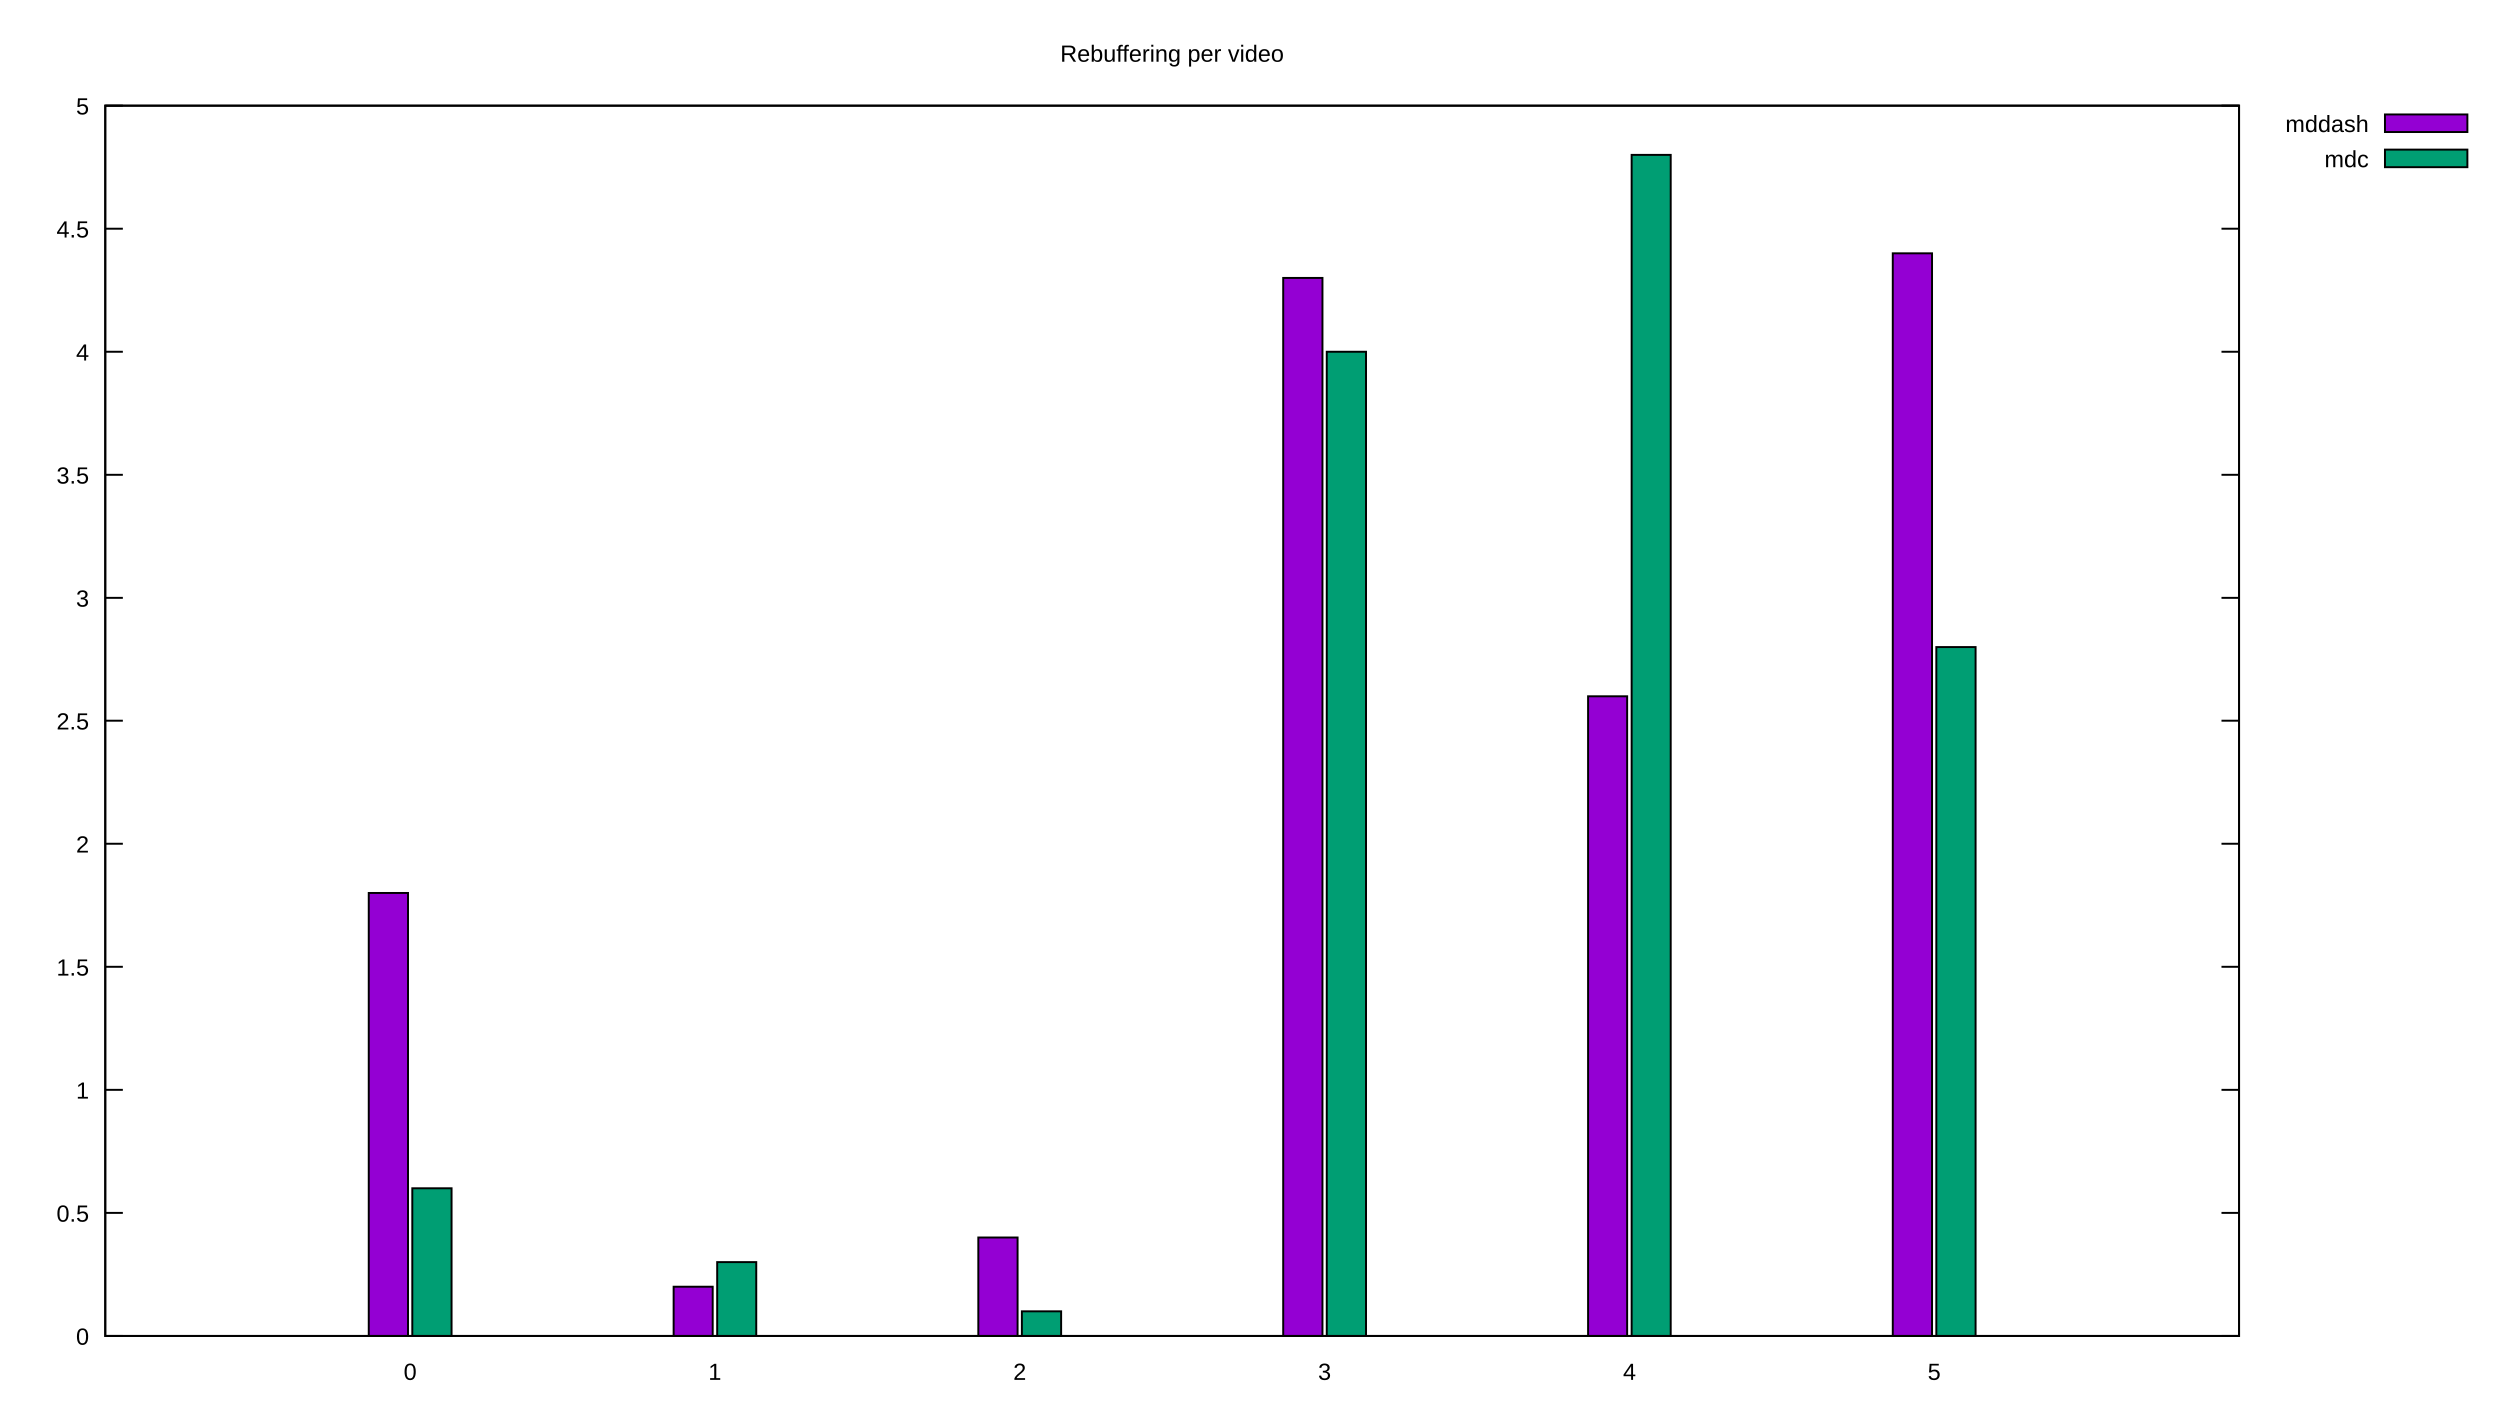
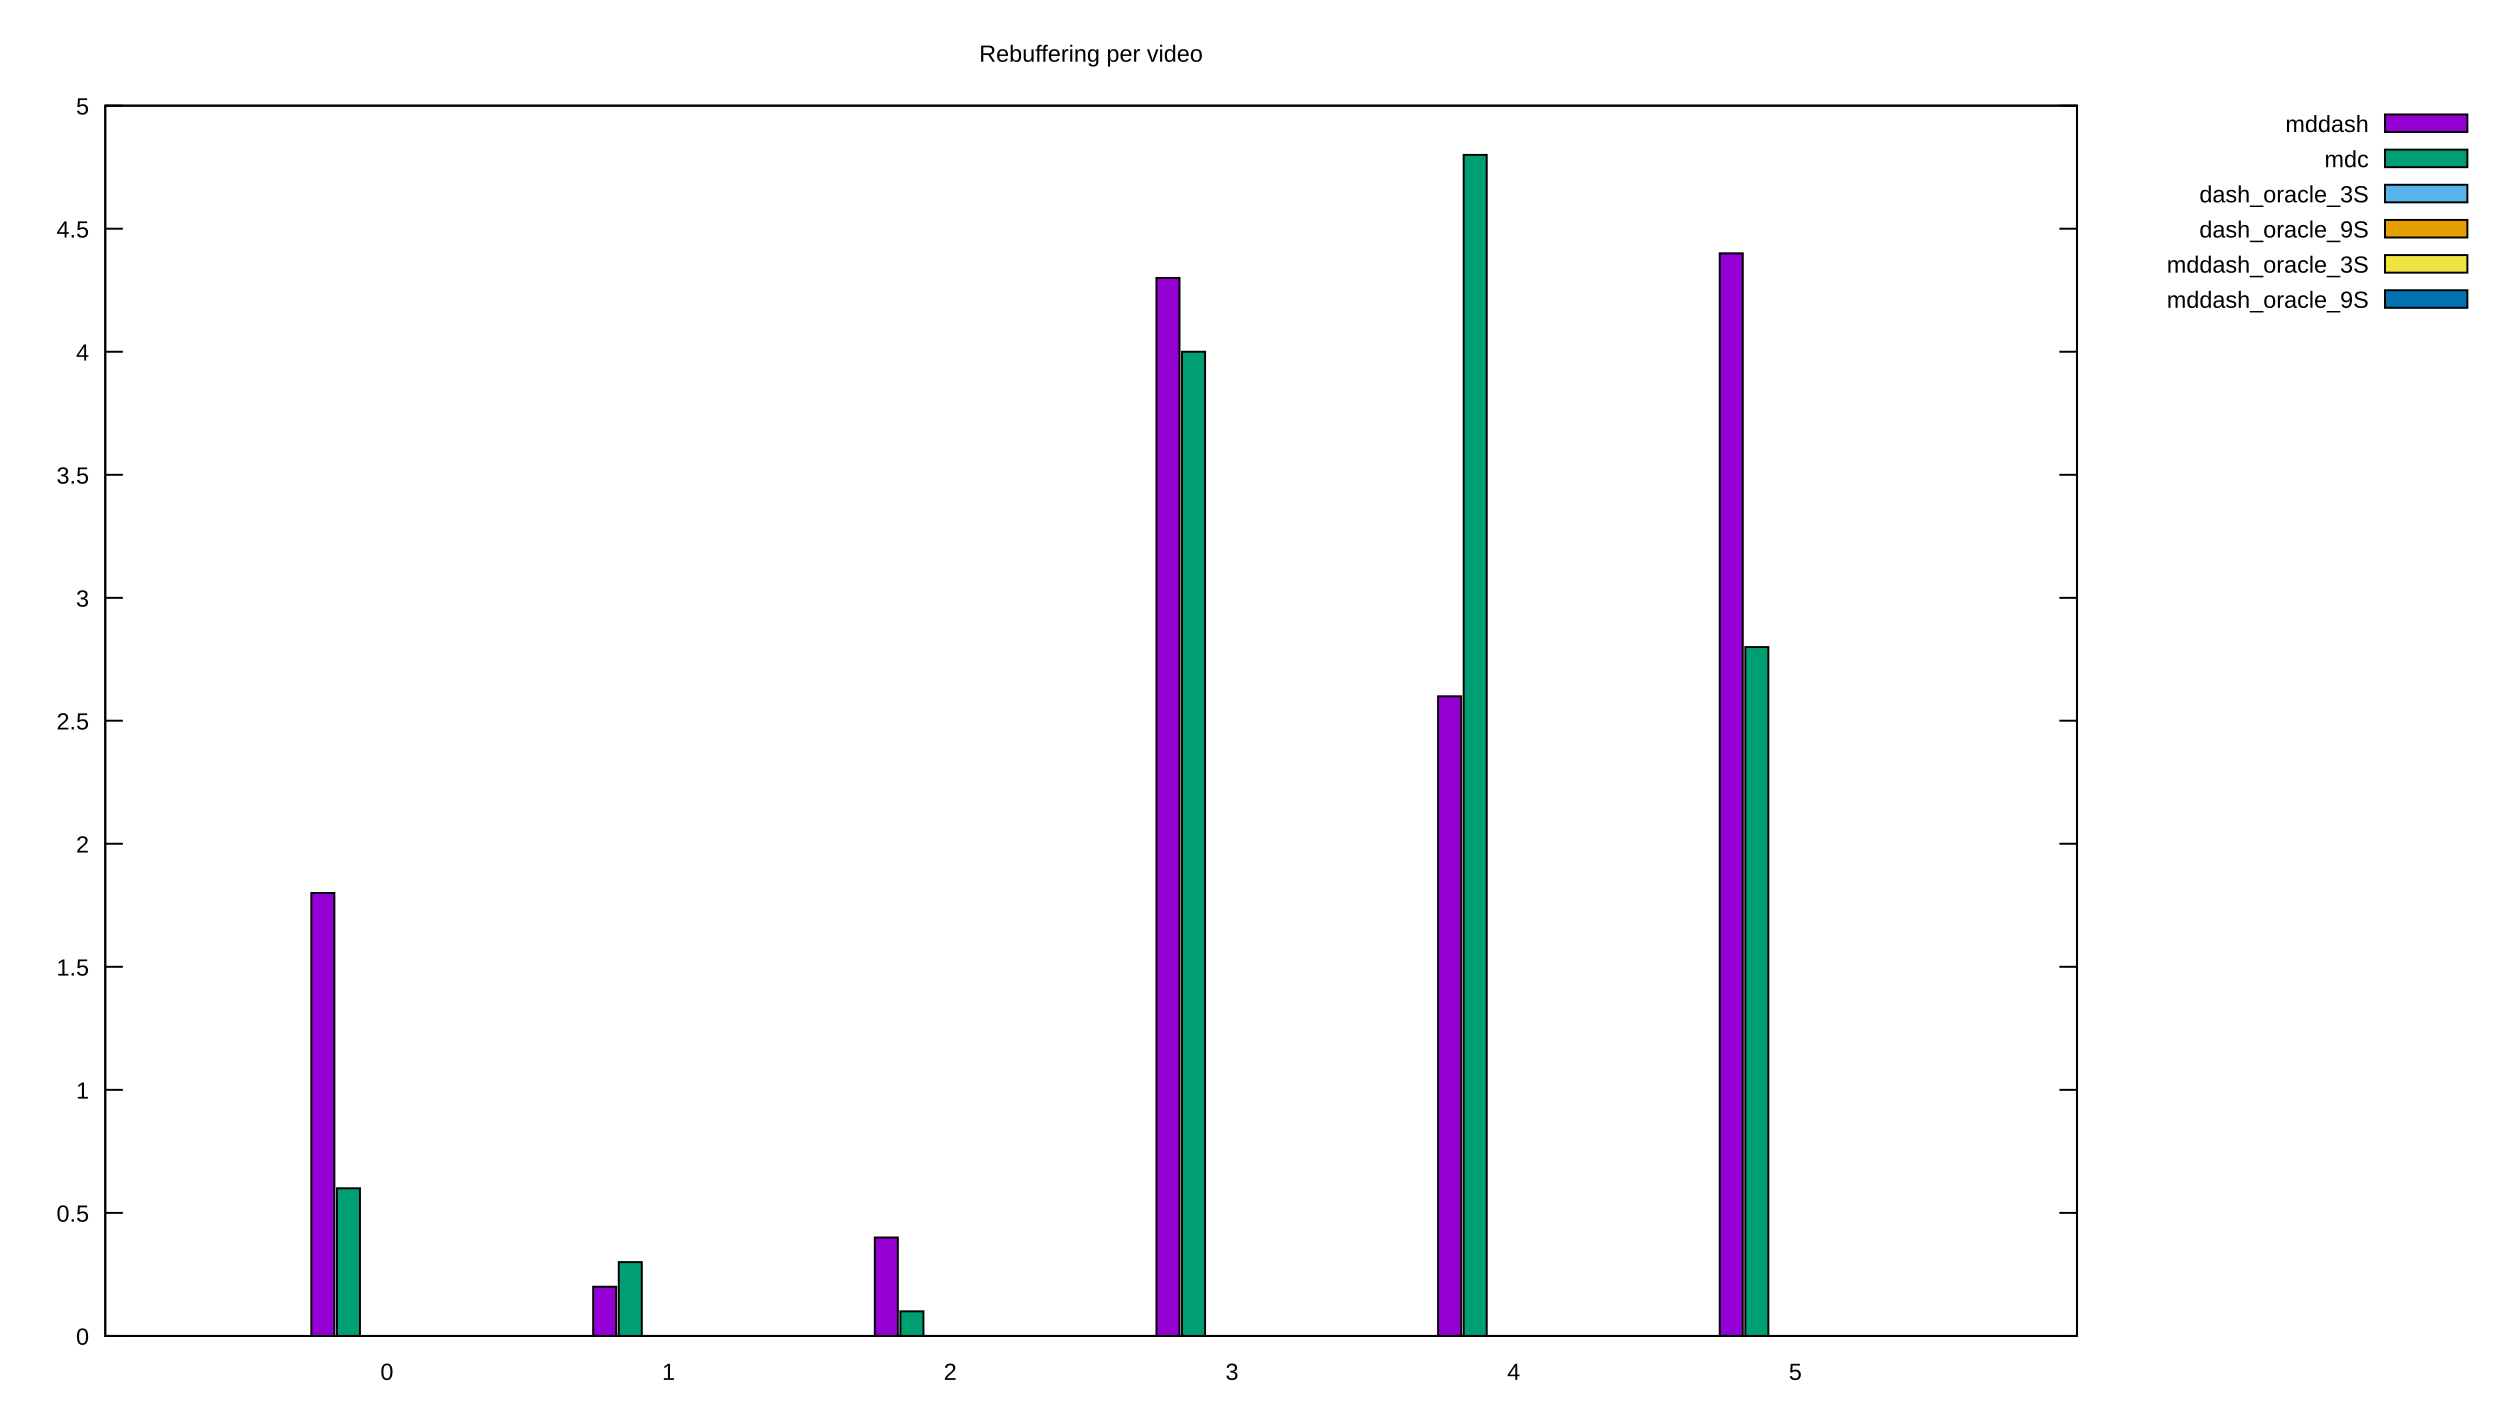
<svg xmlns="http://www.w3.org/2000/svg" xmlns:xlink="http://www.w3.org/1999/xlink" width="1280" height="720" viewBox="0 0 1280 720">
  <g id="gnuplot_canvas">
    <rect x="0" y="0" width="1280" height="720" fill="none" />
    <defs>
      <circle id="gpDot" r="0.5" stroke-width="0.5" />
      <path id="gpPt0" stroke-width="0.222" stroke="currentColor" d="M-1,0 h2 M0,-1 v2" />
      <path id="gpPt1" stroke-width="0.222" stroke="currentColor" d="M-1,-1 L1,1 M1,-1 L-1,1" />
      <path id="gpPt2" stroke-width="0.222" stroke="currentColor" d="M-1,0 L1,0 M0,-1 L0,1 M-1,-1 L1,1 M-1,1 L1,-1" />
      <rect id="gpPt3" stroke-width="0.222" stroke="currentColor" x="-1" y="-1" width="2" height="2" />
      <rect id="gpPt4" stroke-width="0.222" stroke="currentColor" fill="currentColor" x="-1" y="-1" width="2" height="2" />
      <circle id="gpPt5" stroke-width="0.222" stroke="currentColor" cx="0" cy="0" r="1" />
      <use xlink:href="#gpPt5" id="gpPt6" fill="currentColor" stroke="none" />
      <path id="gpPt7" stroke-width="0.222" stroke="currentColor" d="M0,-1.33 L-1.33,0.67 L1.33,0.67 z" />
      <use xlink:href="#gpPt7" id="gpPt8" fill="currentColor" stroke="none" />
      <use xlink:href="#gpPt7" id="gpPt9" stroke="currentColor" transform="rotate(180)" />
      <use xlink:href="#gpPt9" id="gpPt10" fill="currentColor" stroke="none" />
      <use xlink:href="#gpPt3" id="gpPt11" stroke="currentColor" transform="rotate(45)" />
      <use xlink:href="#gpPt11" id="gpPt12" fill="currentColor" stroke="none" />
      <path id="gpPt13" stroke-width="0.222" stroke="currentColor" d="M0,1.330 L1.265,0.411 L0.782,-1.067 L-0.782,-1.076 L-1.265,0.411 z" />
      <use xlink:href="#gpPt13" id="gpPt14" fill="currentColor" stroke="none" />
      <filter id="textbox" filterUnits="objectBoundingBox" x="0" y="0" height="1" width="1">
        <feFlood flood-color="white" flood-opacity="1" result="bgnd" />
        <feComposite in="SourceGraphic" in2="bgnd" operator="atop" />
      </filter>
      <filter id="greybox" filterUnits="objectBoundingBox" x="0" y="0" height="1" width="1">
        <feFlood flood-color="lightgrey" flood-opacity="1" result="grey" />
        <feComposite in="SourceGraphic" in2="grey" operator="atop" />
      </filter>
    </defs>
    <g fill="none" color="white" stroke="currentColor" stroke-width="1.00" stroke-linecap="butt" stroke-linejoin="miter">
</g>
    <g fill="none" color="black" stroke="currentColor" stroke-width="1.00" stroke-linecap="butt" stroke-linejoin="miter">
-       <path stroke="black" d="M53.9,684.0 L62.9,684.0 M1146.4,684.0 L1137.4,684.0  " />
+       <path stroke="black" d="M53.9,684.0 L62.9,684.0 M1063.4,684.0 L1054.4,684.0  " />
      <g transform="translate(45.6,688.5)" stroke="none" fill="black" font-family="Arial" font-size="12.00" text-anchor="end">
        <text>
          <tspan font-family="Arial"> 0</tspan>
        </text>
      </g>
    </g>
    <g fill="none" color="black" stroke="currentColor" stroke-width="1.00" stroke-linecap="butt" stroke-linejoin="miter">
-       <path stroke="black" d="M53.9,621.0 L62.9,621.0 M1146.4,621.0 L1137.4,621.0  " />
+       <path stroke="black" d="M53.9,621.0 L62.9,621.0 M1063.4,621.0 L1054.4,621.0  " />
      <g transform="translate(45.6,625.5)" stroke="none" fill="black" font-family="Arial" font-size="12.00" text-anchor="end">
        <text>
          <tspan font-family="Arial"> 0.5</tspan>
        </text>
      </g>
    </g>
    <g fill="none" color="black" stroke="currentColor" stroke-width="1.00" stroke-linecap="butt" stroke-linejoin="miter">
-       <path stroke="black" d="M53.9,558.0 L62.9,558.0 M1146.4,558.0 L1137.4,558.0  " />
+       <path stroke="black" d="M53.9,558.0 L62.9,558.0 M1063.4,558.0 L1054.4,558.0  " />
      <g transform="translate(45.6,562.5)" stroke="none" fill="black" font-family="Arial" font-size="12.00" text-anchor="end">
        <text>
          <tspan font-family="Arial"> 1</tspan>
        </text>
      </g>
    </g>
    <g fill="none" color="black" stroke="currentColor" stroke-width="1.00" stroke-linecap="butt" stroke-linejoin="miter">
-       <path stroke="black" d="M53.9,495.0 L62.9,495.0 M1146.4,495.0 L1137.4,495.0  " />
+       <path stroke="black" d="M53.9,495.0 L62.9,495.0 M1063.4,495.0 L1054.4,495.0  " />
      <g transform="translate(45.6,499.5)" stroke="none" fill="black" font-family="Arial" font-size="12.00" text-anchor="end">
        <text>
          <tspan font-family="Arial"> 1.5</tspan>
        </text>
      </g>
    </g>
    <g fill="none" color="black" stroke="currentColor" stroke-width="1.00" stroke-linecap="butt" stroke-linejoin="miter">
-       <path stroke="black" d="M53.9,432.0 L62.9,432.0 M1146.4,432.0 L1137.4,432.0  " />
+       <path stroke="black" d="M53.9,432.0 L62.9,432.0 M1063.4,432.0 L1054.4,432.0  " />
      <g transform="translate(45.6,436.5)" stroke="none" fill="black" font-family="Arial" font-size="12.00" text-anchor="end">
        <text>
          <tspan font-family="Arial"> 2</tspan>
        </text>
      </g>
    </g>
    <g fill="none" color="black" stroke="currentColor" stroke-width="1.00" stroke-linecap="butt" stroke-linejoin="miter">
-       <path stroke="black" d="M53.9,369.0 L62.9,369.0 M1146.4,369.0 L1137.4,369.0  " />
+       <path stroke="black" d="M53.9,369.0 L62.9,369.0 M1063.4,369.0 L1054.4,369.0  " />
      <g transform="translate(45.6,373.5)" stroke="none" fill="black" font-family="Arial" font-size="12.00" text-anchor="end">
        <text>
          <tspan font-family="Arial"> 2.5</tspan>
        </text>
      </g>
    </g>
    <g fill="none" color="black" stroke="currentColor" stroke-width="1.00" stroke-linecap="butt" stroke-linejoin="miter">
-       <path stroke="black" d="M53.9,306.1 L62.9,306.1 M1146.4,306.1 L1137.4,306.1  " />
+       <path stroke="black" d="M53.9,306.1 L62.9,306.1 M1063.4,306.1 L1054.4,306.1  " />
      <g transform="translate(45.6,310.6)" stroke="none" fill="black" font-family="Arial" font-size="12.00" text-anchor="end">
        <text>
          <tspan font-family="Arial"> 3</tspan>
        </text>
      </g>
    </g>
    <g fill="none" color="black" stroke="currentColor" stroke-width="1.00" stroke-linecap="butt" stroke-linejoin="miter">
-       <path stroke="black" d="M53.9,243.1 L62.9,243.1 M1146.4,243.1 L1137.4,243.1  " />
+       <path stroke="black" d="M53.9,243.1 L62.9,243.1 M1063.4,243.1 L1054.4,243.1  " />
      <g transform="translate(45.6,247.6)" stroke="none" fill="black" font-family="Arial" font-size="12.00" text-anchor="end">
        <text>
          <tspan font-family="Arial"> 3.5</tspan>
        </text>
      </g>
    </g>
    <g fill="none" color="black" stroke="currentColor" stroke-width="1.00" stroke-linecap="butt" stroke-linejoin="miter">
-       <path stroke="black" d="M53.9,180.1 L62.9,180.1 M1146.4,180.1 L1137.4,180.1  " />
+       <path stroke="black" d="M53.9,180.1 L62.9,180.1 M1063.4,180.1 L1054.4,180.1  " />
      <g transform="translate(45.6,184.6)" stroke="none" fill="black" font-family="Arial" font-size="12.00" text-anchor="end">
        <text>
          <tspan font-family="Arial"> 4</tspan>
        </text>
      </g>
    </g>
    <g fill="none" color="black" stroke="currentColor" stroke-width="1.00" stroke-linecap="butt" stroke-linejoin="miter">
-       <path stroke="black" d="M53.9,117.1 L62.9,117.1 M1146.4,117.1 L1137.4,117.1  " />
+       <path stroke="black" d="M53.9,117.1 L62.9,117.1 M1063.4,117.1 L1054.4,117.1  " />
      <g transform="translate(45.6,121.6)" stroke="none" fill="black" font-family="Arial" font-size="12.00" text-anchor="end">
        <text>
          <tspan font-family="Arial"> 4.5</tspan>
        </text>
      </g>
    </g>
    <g fill="none" color="black" stroke="currentColor" stroke-width="1.00" stroke-linecap="butt" stroke-linejoin="miter">
-       <path stroke="black" d="M53.9,54.1 L62.9,54.1 M1146.4,54.1 L1137.4,54.1  " />
+       <path stroke="black" d="M53.9,54.1 L62.9,54.1 M1063.4,54.1 L1054.4,54.1  " />
      <g transform="translate(45.6,58.6)" stroke="none" fill="black" font-family="Arial" font-size="12.00" text-anchor="end">
        <text>
          <tspan font-family="Arial"> 5</tspan>
        </text>
      </g>
    </g>
    <g fill="none" color="black" stroke="currentColor" stroke-width="1.00" stroke-linecap="butt" stroke-linejoin="miter">
-       <path stroke="black" d="M210.0,684.0  " />
-       <g transform="translate(210.0,706.5)" stroke="none" fill="black" font-family="Arial" font-size="12.00" text-anchor="middle">
+       <path stroke="black" d="M198.1,684.0  " />
+       <g transform="translate(198.1,706.5)" stroke="none" fill="black" font-family="Arial" font-size="12.00" text-anchor="middle">
        <text>
          <tspan font-family="Arial">0</tspan>
        </text>
      </g>
    </g>
    <g fill="none" color="black" stroke="currentColor" stroke-width="1.00" stroke-linecap="butt" stroke-linejoin="miter">
-       <path stroke="black" d="M366.0,684.0  " />
-       <g transform="translate(366.0,706.5)" stroke="none" fill="black" font-family="Arial" font-size="12.00" text-anchor="middle">
+       <path stroke="black" d="M342.3,684.0  " />
+       <g transform="translate(342.3,706.5)" stroke="none" fill="black" font-family="Arial" font-size="12.00" text-anchor="middle">
        <text>
          <tspan font-family="Arial">1</tspan>
        </text>
      </g>
    </g>
    <g fill="none" color="black" stroke="currentColor" stroke-width="1.00" stroke-linecap="butt" stroke-linejoin="miter">
-       <path stroke="black" d="M522.1,684.0  " />
-       <g transform="translate(522.1,706.5)" stroke="none" fill="black" font-family="Arial" font-size="12.00" text-anchor="middle">
+       <path stroke="black" d="M486.5,684.0  " />
+       <g transform="translate(486.5,706.5)" stroke="none" fill="black" font-family="Arial" font-size="12.00" text-anchor="middle">
        <text>
          <tspan font-family="Arial">2</tspan>
        </text>
      </g>
    </g>
    <g fill="none" color="black" stroke="currentColor" stroke-width="1.00" stroke-linecap="butt" stroke-linejoin="miter">
-       <path stroke="black" d="M678.2,684.0  " />
-       <g transform="translate(678.2,706.5)" stroke="none" fill="black" font-family="Arial" font-size="12.00" text-anchor="middle">
+       <path stroke="black" d="M630.8,684.0  " />
+       <g transform="translate(630.8,706.5)" stroke="none" fill="black" font-family="Arial" font-size="12.00" text-anchor="middle">
        <text>
          <tspan font-family="Arial">3</tspan>
        </text>
      </g>
    </g>
    <g fill="none" color="black" stroke="currentColor" stroke-width="1.00" stroke-linecap="butt" stroke-linejoin="miter">
-       <path stroke="black" d="M834.3,684.0  " />
-       <g transform="translate(834.3,706.5)" stroke="none" fill="black" font-family="Arial" font-size="12.00" text-anchor="middle">
+       <path stroke="black" d="M775.0,684.0  " />
+       <g transform="translate(775.0,706.5)" stroke="none" fill="black" font-family="Arial" font-size="12.00" text-anchor="middle">
        <text>
          <tspan font-family="Arial">4</tspan>
        </text>
      </g>
    </g>
    <g fill="none" color="black" stroke="currentColor" stroke-width="1.00" stroke-linecap="butt" stroke-linejoin="miter">
-       <path stroke="black" d="M990.3,684.0  " />
-       <g transform="translate(990.3,706.5)" stroke="none" fill="black" font-family="Arial" font-size="12.00" text-anchor="middle">
+       <path stroke="black" d="M919.2,684.0  " />
+       <g transform="translate(919.2,706.5)" stroke="none" fill="black" font-family="Arial" font-size="12.00" text-anchor="middle">
        <text>
          <tspan font-family="Arial">5</tspan>
        </text>
      </g>
    </g>
    <g fill="none" color="black" stroke="currentColor" stroke-width="1.00" stroke-linecap="butt" stroke-linejoin="miter">
</g>
    <g fill="none" color="black" stroke="currentColor" stroke-width="1.00" stroke-linecap="butt" stroke-linejoin="miter">
-       <path stroke="black" d="M53.9,54.1 L53.9,684.0 L1146.4,684.0 L1146.4,54.1 L53.9,54.1 Z  " />
-     </g>
-     <g fill="none" color="black" stroke="currentColor" stroke-width="1.00" stroke-linecap="butt" stroke-linejoin="miter">
-       <g transform="translate(600.1,31.6)" stroke="none" fill="black" font-family="Arial" font-size="12.00" text-anchor="middle">
+       <path stroke="black" d="M53.9,54.1 L53.9,684.0 L1063.4,684.0 L1063.4,54.1 L53.9,54.1 Z  " />
+     </g>
+     <g fill="none" color="black" stroke="currentColor" stroke-width="1.00" stroke-linecap="butt" stroke-linejoin="miter">
+       <g transform="translate(558.6,31.6)" stroke="none" fill="black" font-family="Arial" font-size="12.00" text-anchor="middle">
        <text>
          <tspan font-family="Arial">Rebuffering per video</tspan>
        </text>
      </g>
    </g>
    <g id="gnuplot_plot_1">
      <g fill="none" color="black" stroke="currentColor" stroke-width="1.00" stroke-linecap="butt" stroke-linejoin="miter">
        <g transform="translate(1212.8,67.6)" stroke="none" fill="black" font-family="Arial" font-size="12.00" text-anchor="end">
          <text>mddash</text>
        </g>
      </g>
      <g fill="none" color="black" stroke="currentColor" stroke-width="1.00" stroke-linecap="butt" stroke-linejoin="miter">
        <g stroke="none" shape-rendering="crispEdges">
          <polygon fill="rgb(148,   0, 211)" points="1221.1,67.6 1263.3,67.6 1263.3,58.6 1221.1,58.6 " />
        </g>
        <path stroke="black" d="M1221.1,67.6 L1263.3,67.6 L1263.3,58.6 L1221.1,58.6 L1221.1,67.6 Z  " />
      </g>
      <g fill="none" color="black" stroke="currentColor" stroke-width="1.00" stroke-linecap="butt" stroke-linejoin="miter">
        <g stroke="none" shape-rendering="crispEdges">
-           <polygon fill="rgb(148,   0, 211)" points="188.8,684.0 209.0,684.0 209.0,457.1 188.8,457.1 " />
-         </g>
-         <path stroke="black" d="M188.8,684.0 L188.8,457.2 L208.9,457.2 L208.9,684.0 L188.8,684.0 Z  " />
-       </g>
-       <g fill="none" color="black" stroke="currentColor" stroke-width="1.00" stroke-linecap="butt" stroke-linejoin="miter">
-         <g stroke="none" shape-rendering="crispEdges">
-           <polygon fill="rgb(148,   0, 211)" points="344.9,684.0 365.0,684.0 365.0,658.7 344.9,658.7 " />
-         </g>
-         <path stroke="black" d="M344.9,684.0 L344.9,658.8 L364.9,658.8 L364.9,684.0 L344.9,684.0 Z  " />
-       </g>
-       <g fill="none" color="black" stroke="currentColor" stroke-width="1.00" stroke-linecap="butt" stroke-linejoin="miter">
-         <g stroke="none" shape-rendering="crispEdges">
-           <polygon fill="rgb(148,   0, 211)" points="500.9,684.0 521.1,684.0 521.1,633.5 500.9,633.5 " />
-         </g>
-         <path stroke="black" d="M500.9,684.0 L500.9,633.6 L521.0,633.6 L521.0,684.0 L500.9,684.0 Z  " />
-       </g>
-       <g fill="none" color="black" stroke="currentColor" stroke-width="1.00" stroke-linecap="butt" stroke-linejoin="miter">
-         <g stroke="none" shape-rendering="crispEdges">
-           <polygon fill="rgb(148,   0, 211)" points="657.0,684.0 677.2,684.0 677.2,142.2 657.0,142.2 " />
-         </g>
-         <path stroke="black" d="M657.0,684.0 L657.0,142.3 L677.1,142.3 L677.1,684.0 L657.0,684.0 Z  " />
-       </g>
-       <g fill="none" color="black" stroke="currentColor" stroke-width="1.00" stroke-linecap="butt" stroke-linejoin="miter">
-         <g stroke="none" shape-rendering="crispEdges">
-           <polygon fill="rgb(148,   0, 211)" points="813.1,684.0 833.2,684.0 833.2,356.4 813.1,356.4 " />
-         </g>
-         <path stroke="black" d="M813.1,684.0 L813.1,356.5 L833.1,356.5 L833.1,684.0 L813.1,684.0 Z  " />
-       </g>
-       <g fill="none" color="black" stroke="currentColor" stroke-width="1.00" stroke-linecap="butt" stroke-linejoin="miter">
-         <g stroke="none" shape-rendering="crispEdges">
-           <polygon fill="rgb(148,   0, 211)" points="969.1,684.0 989.3,684.0 989.3,129.6 969.1,129.6 " />
-         </g>
-         <path stroke="black" d="M969.1,684.0 L969.1,129.7 L989.2,129.7 L989.2,684.0 L969.1,684.0 Z  " />
+           <polygon fill="rgb(148,   0, 211)" points="159.4,684.0 171.3,684.0 171.3,457.1 159.4,457.1 " />
+         </g>
+         <path stroke="black" d="M159.4,684.0 L159.4,457.2 L171.2,457.2 L171.2,684.0 L159.4,684.0 Z  " />
+       </g>
+       <g fill="none" color="black" stroke="currentColor" stroke-width="1.00" stroke-linecap="butt" stroke-linejoin="miter">
+         <g stroke="none" shape-rendering="crispEdges">
+           <polygon fill="rgb(148,   0, 211)" points="303.7,684.0 315.6,684.0 315.6,658.7 303.7,658.7 " />
+         </g>
+         <path stroke="black" d="M303.7,684.0 L303.7,658.8 L315.5,658.8 L315.5,684.0 L303.7,684.0 Z  " />
+       </g>
+       <g fill="none" color="black" stroke="currentColor" stroke-width="1.00" stroke-linecap="butt" stroke-linejoin="miter">
+         <g stroke="none" shape-rendering="crispEdges">
+           <polygon fill="rgb(148,   0, 211)" points="447.9,684.0 459.8,684.0 459.8,633.5 447.9,633.5 " />
+         </g>
+         <path stroke="black" d="M447.9,684.0 L447.9,633.6 L459.7,633.6 L459.7,684.0 L447.9,684.0 Z  " />
+       </g>
+       <g fill="none" color="black" stroke="currentColor" stroke-width="1.00" stroke-linecap="butt" stroke-linejoin="miter">
+         <g stroke="none" shape-rendering="crispEdges">
+           <polygon fill="rgb(148,   0, 211)" points="592.1,684.0 604.0,684.0 604.0,142.2 592.1,142.2 " />
+         </g>
+         <path stroke="black" d="M592.1,684.0 L592.1,142.3 L603.9,142.3 L603.9,684.0 L592.1,684.0 Z  " />
+       </g>
+       <g fill="none" color="black" stroke="currentColor" stroke-width="1.00" stroke-linecap="butt" stroke-linejoin="miter">
+         <g stroke="none" shape-rendering="crispEdges">
+           <polygon fill="rgb(148,   0, 211)" points="736.3,684.0 748.2,684.0 748.2,356.4 736.3,356.4 " />
+         </g>
+         <path stroke="black" d="M736.3,684.0 L736.3,356.5 L748.1,356.5 L748.1,684.0 L736.3,684.0 Z  " />
+       </g>
+       <g fill="none" color="black" stroke="currentColor" stroke-width="1.00" stroke-linecap="butt" stroke-linejoin="miter">
+         <g stroke="none" shape-rendering="crispEdges">
+           <polygon fill="rgb(148,   0, 211)" points="880.5,684.0 892.4,684.0 892.4,129.6 880.5,129.6 " />
+         </g>
+         <path stroke="black" d="M880.5,684.0 L880.5,129.7 L892.3,129.7 L892.3,684.0 L880.5,684.0 Z  " />
      </g>
      <g fill="none" color="black" stroke="currentColor" stroke-width="1.00" stroke-linecap="butt" stroke-linejoin="miter">
</g>
    </g>
    <g id="gnuplot_plot_2">
      <g fill="none" color="black" stroke="currentColor" stroke-width="1.00" stroke-linecap="butt" stroke-linejoin="miter">
        <g transform="translate(1212.8,85.6)" stroke="none" fill="black" font-family="Arial" font-size="12.00" text-anchor="end">
          <text>mdc</text>
        </g>
      </g>
      <g fill="none" color="black" stroke="currentColor" stroke-width="1.00" stroke-linecap="butt" stroke-linejoin="miter">
        <g stroke="none" shape-rendering="crispEdges">
          <polygon fill="rgb(  0, 158, 115)" points="1221.1,85.6 1263.3,85.6 1263.3,76.6 1221.1,76.6 " />
        </g>
        <path stroke="black" d="M1221.1,85.6 L1263.3,85.6 L1263.3,76.6 L1221.1,76.6 L1221.1,85.6 Z  " />
      </g>
      <g fill="none" color="black" stroke="currentColor" stroke-width="1.00" stroke-linecap="butt" stroke-linejoin="miter">
        <g stroke="none" shape-rendering="crispEdges">
-           <polygon fill="rgb(  0, 158, 115)" points="211.1,684.0 231.3,684.0 231.3,608.3 211.1,608.3 " />
-         </g>
-         <path stroke="black" d="M211.1,684.0 L211.1,608.4 L231.2,608.4 L231.2,684.0 L211.1,684.0 Z  " />
-       </g>
-       <g fill="none" color="black" stroke="currentColor" stroke-width="1.00" stroke-linecap="butt" stroke-linejoin="miter">
-         <g stroke="none" shape-rendering="crispEdges">
-           <polygon fill="rgb(  0, 158, 115)" points="367.2,684.0 387.3,684.0 387.3,646.1 367.2,646.1 " />
-         </g>
-         <path stroke="black" d="M367.2,684.0 L367.2,646.2 L387.2,646.2 L387.2,684.0 L367.2,684.0 Z  " />
-       </g>
-       <g fill="none" color="black" stroke="currentColor" stroke-width="1.00" stroke-linecap="butt" stroke-linejoin="miter">
-         <g stroke="none" shape-rendering="crispEdges">
-           <polygon fill="rgb(  0, 158, 115)" points="523.2,684.0 543.4,684.0 543.4,671.3 523.2,671.3 " />
-         </g>
-         <path stroke="black" d="M523.2,684.0 L523.2,671.4 L543.3,671.4 L543.3,684.0 L523.2,684.0 Z  " />
-       </g>
-       <g fill="none" color="black" stroke="currentColor" stroke-width="1.00" stroke-linecap="butt" stroke-linejoin="miter">
-         <g stroke="none" shape-rendering="crispEdges">
-           <polygon fill="rgb(  0, 158, 115)" points="679.3,684.0 699.5,684.0 699.5,180.0 679.3,180.0 " />
-         </g>
-         <path stroke="black" d="M679.3,684.0 L679.3,180.1 L699.4,180.1 L699.4,684.0 L679.3,684.0 Z  " />
-       </g>
-       <g fill="none" color="black" stroke="currentColor" stroke-width="1.00" stroke-linecap="butt" stroke-linejoin="miter">
-         <g stroke="none" shape-rendering="crispEdges">
-           <polygon fill="rgb(  0, 158, 115)" points="835.4,684.0 855.5,684.0 855.5,79.2 835.4,79.2 " />
-         </g>
-         <path stroke="black" d="M835.4,684.0 L835.4,79.3 L855.4,79.3 L855.4,684.0 L835.4,684.0 Z  " />
-       </g>
-       <g fill="none" color="black" stroke="currentColor" stroke-width="1.00" stroke-linecap="butt" stroke-linejoin="miter">
-         <g stroke="none" shape-rendering="crispEdges">
-           <polygon fill="rgb(  0, 158, 115)" points="991.4,684.0 1011.6,684.0 1011.6,331.2 991.4,331.2 " />
-         </g>
-         <path stroke="black" d="M991.4,684.0 L991.4,331.3 L1011.5,331.3 L1011.5,684.0 L991.4,684.0 Z  " />
-       </g>
-       <g fill="none" color="black" stroke="currentColor" stroke-width="1.00" stroke-linecap="butt" stroke-linejoin="miter">
- </g>
-     </g>
-     <g fill="none" color="white" stroke="rgb(  0, 158, 115)" stroke-width="2.00" stroke-linecap="butt" stroke-linejoin="miter">
+           <polygon fill="rgb(  0, 158, 115)" points="172.5,684.0 184.4,684.0 184.4,608.3 172.5,608.3 " />
+         </g>
+         <path stroke="black" d="M172.5,684.0 L172.5,608.4 L184.3,608.4 L184.3,684.0 L172.5,684.0 Z  " />
+       </g>
+       <g fill="none" color="black" stroke="currentColor" stroke-width="1.00" stroke-linecap="butt" stroke-linejoin="miter">
+         <g stroke="none" shape-rendering="crispEdges">
+           <polygon fill="rgb(  0, 158, 115)" points="316.8,684.0 328.7,684.0 328.7,646.1 316.8,646.1 " />
+         </g>
+         <path stroke="black" d="M316.8,684.0 L316.8,646.2 L328.6,646.2 L328.6,684.0 L316.8,684.0 Z  " />
+       </g>
+       <g fill="none" color="black" stroke="currentColor" stroke-width="1.00" stroke-linecap="butt" stroke-linejoin="miter">
+         <g stroke="none" shape-rendering="crispEdges">
+           <polygon fill="rgb(  0, 158, 115)" points="461.0,684.0 472.9,684.0 472.9,671.3 461.0,671.3 " />
+         </g>
+         <path stroke="black" d="M461.0,684.0 L461.0,671.4 L472.8,671.4 L472.8,684.0 L461.0,684.0 Z  " />
+       </g>
+       <g fill="none" color="black" stroke="currentColor" stroke-width="1.00" stroke-linecap="butt" stroke-linejoin="miter">
+         <g stroke="none" shape-rendering="crispEdges">
+           <polygon fill="rgb(  0, 158, 115)" points="605.2,684.0 617.1,684.0 617.1,180.0 605.2,180.0 " />
+         </g>
+         <path stroke="black" d="M605.2,684.0 L605.2,180.1 L617.0,180.1 L617.0,684.0 L605.2,684.0 Z  " />
+       </g>
+       <g fill="none" color="black" stroke="currentColor" stroke-width="1.00" stroke-linecap="butt" stroke-linejoin="miter">
+         <g stroke="none" shape-rendering="crispEdges">
+           <polygon fill="rgb(  0, 158, 115)" points="749.4,684.0 761.3,684.0 761.3,79.2 749.4,79.2 " />
+         </g>
+         <path stroke="black" d="M749.4,684.0 L749.4,79.3 L761.2,79.3 L761.2,684.0 L749.4,684.0 Z  " />
+       </g>
+       <g fill="none" color="black" stroke="currentColor" stroke-width="1.00" stroke-linecap="butt" stroke-linejoin="miter">
+         <g stroke="none" shape-rendering="crispEdges">
+           <polygon fill="rgb(  0, 158, 115)" points="893.6,684.0 905.5,684.0 905.5,331.2 893.6,331.2 " />
+         </g>
+         <path stroke="black" d="M893.6,684.0 L893.6,331.3 L905.4,331.3 L905.4,684.0 L893.6,684.0 Z  " />
+       </g>
+       <g fill="none" color="black" stroke="currentColor" stroke-width="1.00" stroke-linecap="butt" stroke-linejoin="miter">
+ </g>
+     </g>
+     <g id="gnuplot_plot_3">
+       <g fill="none" color="black" stroke="currentColor" stroke-width="1.00" stroke-linecap="butt" stroke-linejoin="miter">
+         <g transform="translate(1212.8,103.6)" stroke="none" fill="black" font-family="Arial" font-size="12.00" text-anchor="end">
+           <text>dash_oracle_3S</text>
+         </g>
+       </g>
+       <g fill="none" color="black" stroke="currentColor" stroke-width="1.00" stroke-linecap="butt" stroke-linejoin="miter">
+         <g stroke="none" shape-rendering="crispEdges">
+           <polygon fill="rgb( 86, 180, 233)" points="1221.1,103.6 1263.3,103.6 1263.3,94.6 1221.1,94.6 " />
+         </g>
+         <path stroke="black" d="M1221.1,103.6 L1263.3,103.6 L1263.3,94.6 L1221.1,94.6 L1221.1,103.6 Z  " />
+       </g>
+       <g fill="none" color="black" stroke="currentColor" stroke-width="1.00" stroke-linecap="butt" stroke-linejoin="miter">
+ </g>
+     </g>
+     <g id="gnuplot_plot_4">
+       <g fill="none" color="black" stroke="currentColor" stroke-width="1.00" stroke-linecap="butt" stroke-linejoin="miter">
+         <g transform="translate(1212.8,121.6)" stroke="none" fill="black" font-family="Arial" font-size="12.00" text-anchor="end">
+           <text>dash_oracle_9S</text>
+         </g>
+       </g>
+       <g fill="none" color="black" stroke="currentColor" stroke-width="1.00" stroke-linecap="butt" stroke-linejoin="miter">
+         <g stroke="none" shape-rendering="crispEdges">
+           <polygon fill="rgb(230, 159,   0)" points="1221.1,121.6 1263.3,121.6 1263.3,112.6 1221.1,112.6 " />
+         </g>
+         <path stroke="black" d="M1221.1,121.6 L1263.3,121.6 L1263.3,112.6 L1221.1,112.6 L1221.1,121.6 Z  " />
+       </g>
+       <g fill="none" color="black" stroke="currentColor" stroke-width="1.00" stroke-linecap="butt" stroke-linejoin="miter">
+ </g>
+     </g>
+     <g id="gnuplot_plot_5">
+       <g fill="none" color="black" stroke="currentColor" stroke-width="1.00" stroke-linecap="butt" stroke-linejoin="miter">
+         <g transform="translate(1212.8,139.6)" stroke="none" fill="black" font-family="Arial" font-size="12.00" text-anchor="end">
+           <text>mddash_oracle_3S</text>
+         </g>
+       </g>
+       <g fill="none" color="black" stroke="currentColor" stroke-width="1.00" stroke-linecap="butt" stroke-linejoin="miter">
+         <g stroke="none" shape-rendering="crispEdges">
+           <polygon fill="rgb(240, 228,  66)" points="1221.1,139.6 1263.3,139.6 1263.3,130.6 1221.1,130.6 " />
+         </g>
+         <path stroke="black" d="M1221.1,139.6 L1263.3,139.6 L1263.3,130.6 L1221.1,130.6 L1221.1,139.6 Z  " />
+       </g>
+       <g fill="none" color="black" stroke="currentColor" stroke-width="1.00" stroke-linecap="butt" stroke-linejoin="miter">
+ </g>
+     </g>
+     <g id="gnuplot_plot_6">
+       <g fill="none" color="black" stroke="currentColor" stroke-width="1.00" stroke-linecap="butt" stroke-linejoin="miter">
+         <g transform="translate(1212.8,157.6)" stroke="none" fill="black" font-family="Arial" font-size="12.00" text-anchor="end">
+           <text>mddash_oracle_9S</text>
+         </g>
+       </g>
+       <g fill="none" color="black" stroke="currentColor" stroke-width="1.00" stroke-linecap="butt" stroke-linejoin="miter">
+         <g stroke="none" shape-rendering="crispEdges">
+           <polygon fill="rgb(  0, 114, 178)" points="1221.1,157.6 1263.3,157.6 1263.3,148.6 1221.1,148.6 " />
+         </g>
+         <path stroke="black" d="M1221.1,157.6 L1263.3,157.6 L1263.3,148.6 L1221.1,148.6 L1221.1,157.6 Z  " />
+       </g>
+       <g fill="none" color="black" stroke="currentColor" stroke-width="1.00" stroke-linecap="butt" stroke-linejoin="miter">
+ </g>
+     </g>
+     <g fill="none" color="white" stroke="rgb(  0, 114, 178)" stroke-width="2.00" stroke-linecap="butt" stroke-linejoin="miter">
</g>
    <g fill="none" color="black" stroke="currentColor" stroke-width="2.00" stroke-linecap="butt" stroke-linejoin="miter">
</g>
    <g fill="none" color="black" stroke="black" stroke-width="1.00" stroke-linecap="butt" stroke-linejoin="miter">
</g>
    <g fill="none" color="black" stroke="currentColor" stroke-width="1.00" stroke-linecap="butt" stroke-linejoin="miter">
-       <path stroke="black" d="M53.9,54.1 L53.9,684.0 L1146.4,684.0 L1146.4,54.1 L53.9,54.1 Z  " />
+       <path stroke="black" d="M53.9,54.1 L53.9,684.0 L1063.4,684.0 L1063.4,54.1 L53.9,54.1 Z  " />
    </g>
    <g fill="none" color="black" stroke="currentColor" stroke-width="1.00" stroke-linecap="butt" stroke-linejoin="miter">
</g>
  </g>
</svg>
